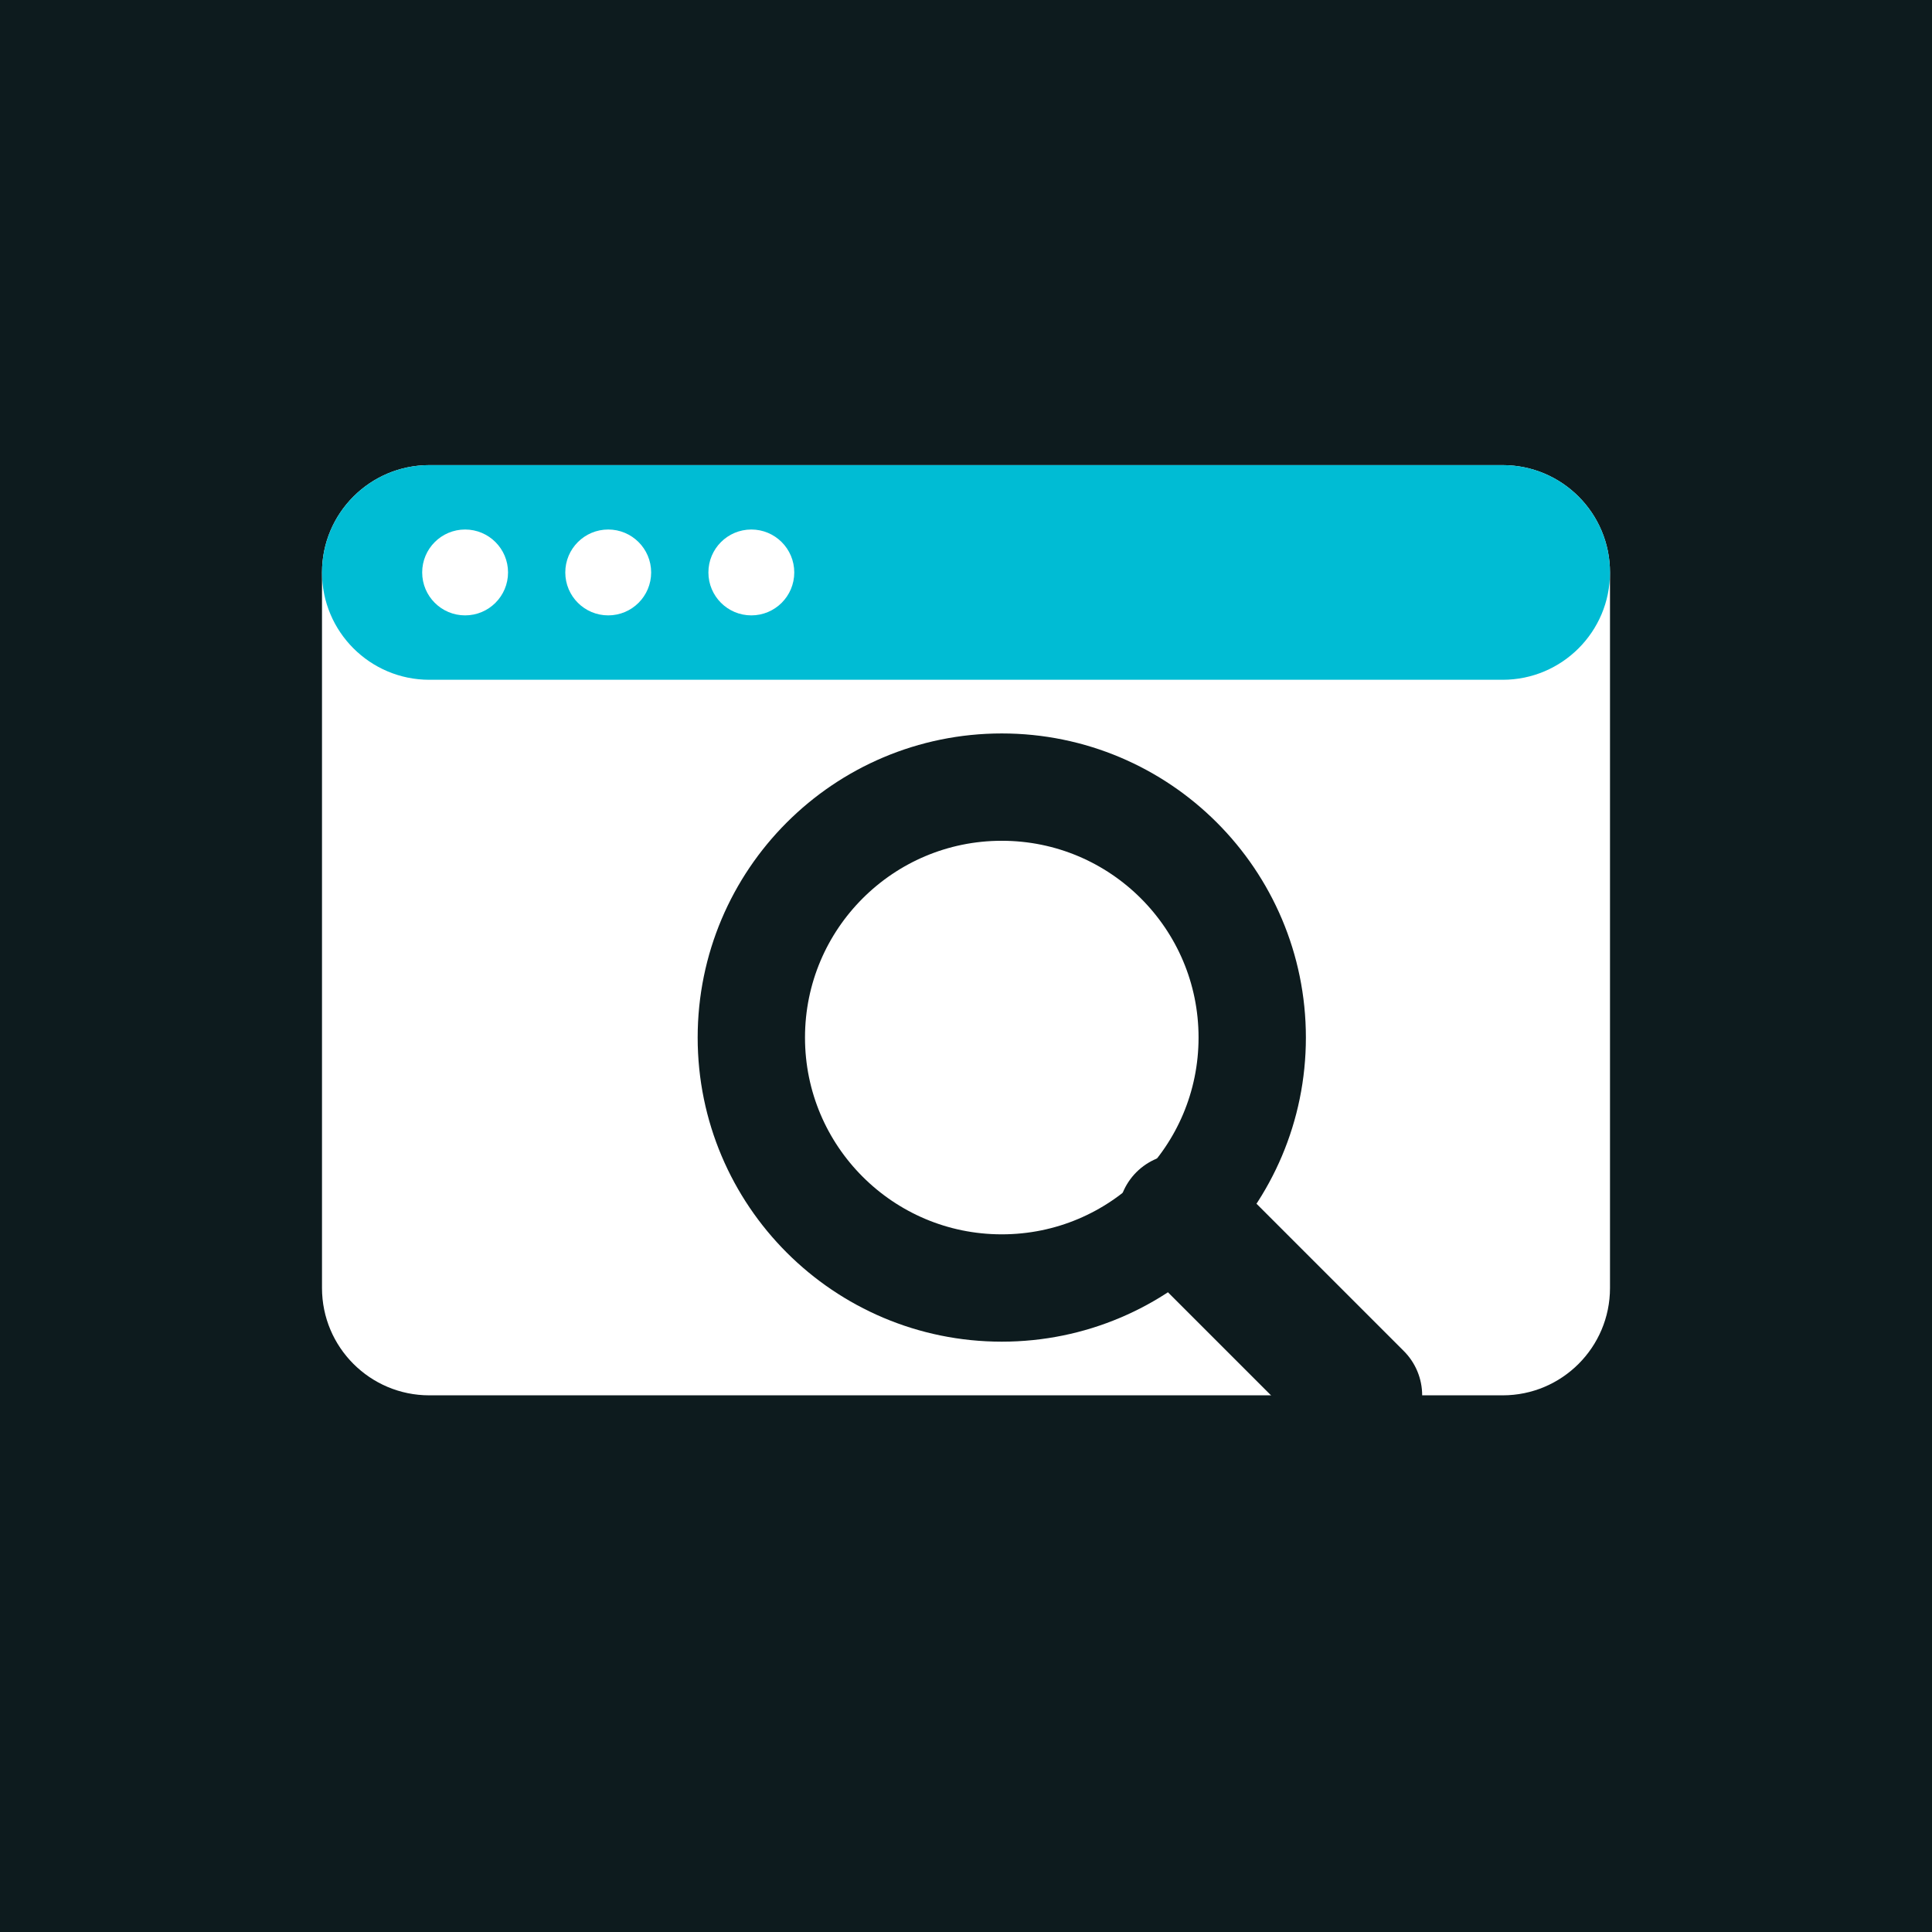
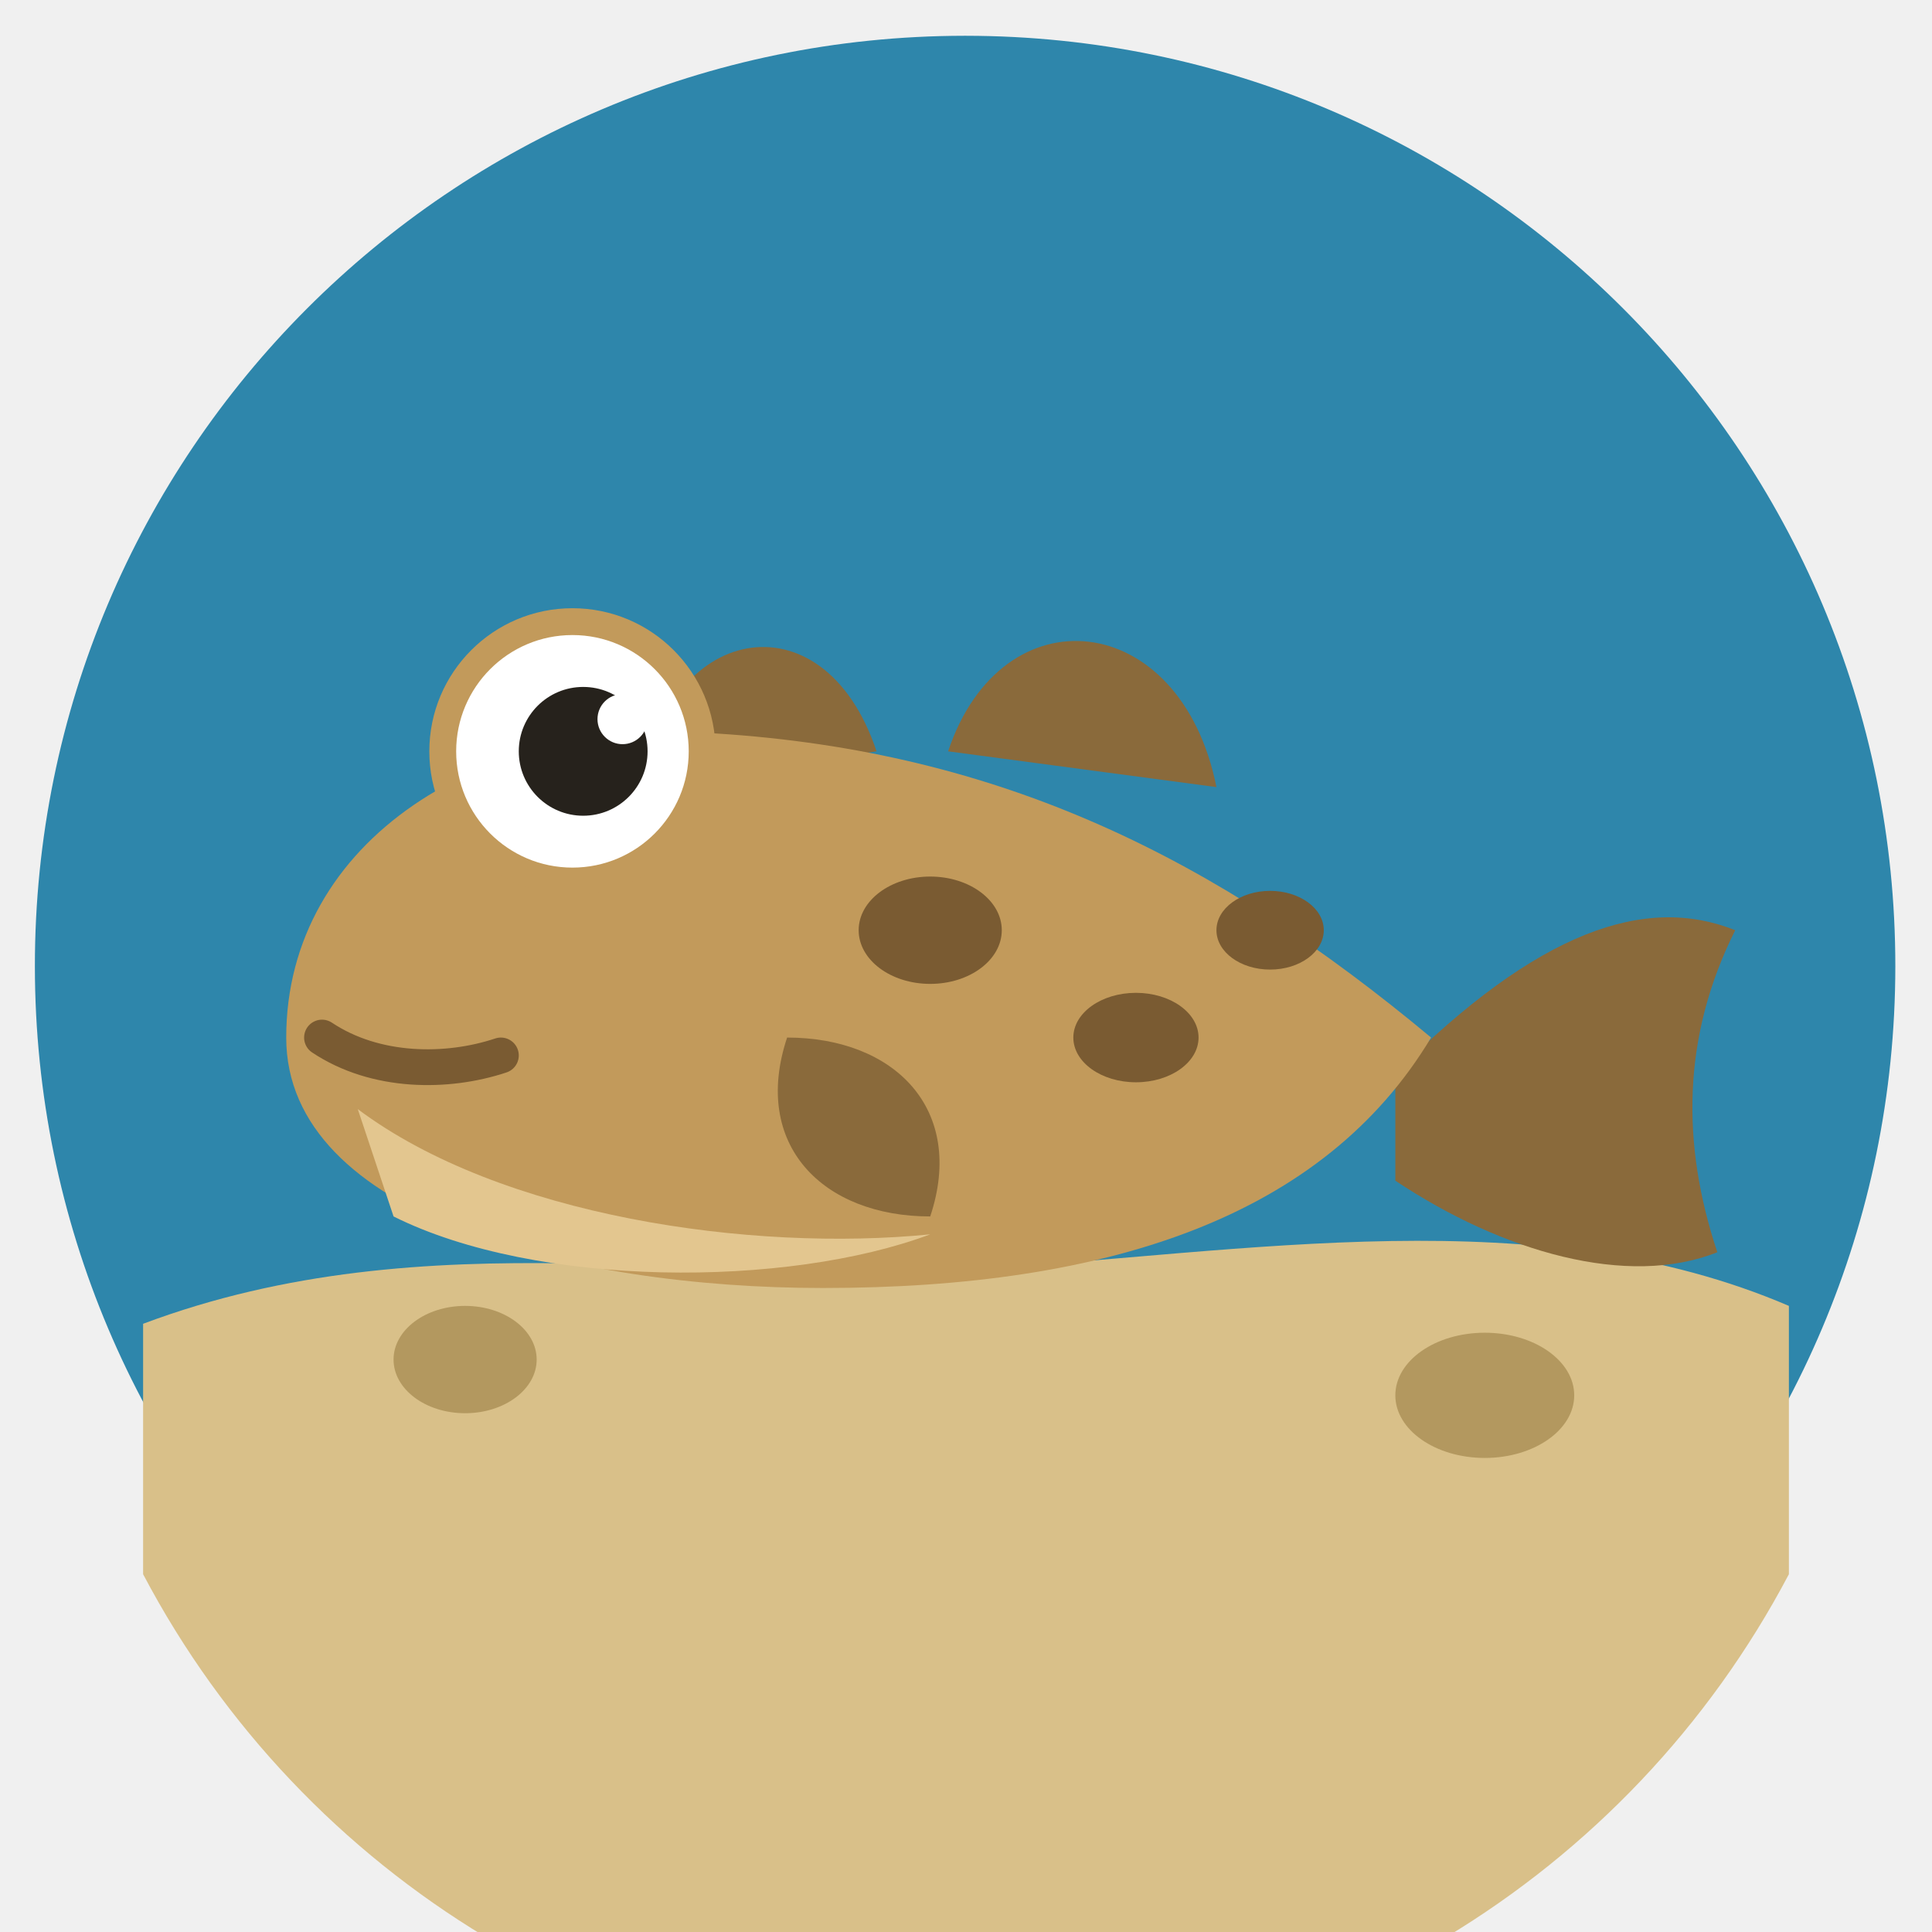
- <svg xmlns="http://www.w3.org/2000/svg" viewBox="0 0 108 108" width="512" height="512">
-   <rect width="108" height="108" fill="#0d1b1e" />
-   <rect x="18" y="26" width="72" height="52" rx="6" fill="#FFFFFF" />
-   <rect x="18" y="26" width="72" height="12" rx="6" fill="#00BCD4" />
-   <circle cx="26" cy="32" r="2.4" fill="#FFFFFF" />
-   <circle cx="34" cy="32" r="2.4" fill="#FFFFFF" />
-   <circle cx="42" cy="32" r="2.4" fill="#FFFFFF" />
-   <circle cx="56" cy="58" r="14" fill="none" stroke="#0d1b1e" stroke-width="6" />
-   <line x1="66" y1="68" x2="76" y2="78" stroke="#0d1b1e" stroke-width="7" stroke-linecap="round" />
+ <svg xmlns="http://www.w3.org/2000/svg" width="432" height="432" viewBox="0 0 108 108">
+   <path d="M54,2 A52,52 0 1,1 53.9,2 Z" fill="#2E86AB" />
+   <path d="M8,74 C24,68 40,72 54,71 C70,70 86,67 100,73 L100,88 A52,52 0 0,1 8,88 Z" fill="#D9C089" />
+   <path d="M22,76 a4,3 0 1,0 8,0 a4,3 0 1,0 -8,0 Z                           M78,78 a5,3.5 0 1,0 10,0 a5,3.5 0 1,0 -10,0 Z" fill="#B3985F" />
+   <path d="M78,60 C86,52 92,50 97,52 C94,58 94,64 96,70 C91,72 84,70 78,66 Z" fill="#8A6A3B" />
+   <path d="M36,44 C37,35 46,33 49,42 Z                           M53,42 C56,33 66,34 68,44 Z" fill="#8A6A3B" />
+   <path d="M16,58 C16,47 27,40 40,41 C56,42 68,48 80,58 C74,68 62,72 46,72 C32,72 16,68 16,58 Z" fill="#C29A5B" />
+   <path d="M20,62 C28,68 42,70 52,69 C44,72 30,72 22,68 Z" fill="#E3C68F" />
+   <path d="M44,58 C50,58 54,62 52,68 C46,68 42,64 44,58 Z" fill="#8A6A3B" />
+   <path d="M48,52 a4,3 0 1,0 8,0 a4,3 0 1,0 -8,0 Z                           M60,58 a3.5,2.5 0 1,0 7,0 a3.5,2.5 0 1,0 -7,0 Z                           M68,52 a3,2.2 0 1,0 6,0 a3,2.2 0 1,0 -6,0 Z" fill="#7A5B32" />
+   <path d="M24,42 a8,8 0 1,0 16,0 a8,8 0 1,0 -16,0 Z" fill="#C29A5B" />
+   <path d="M25.5,42 a6.5,6.5 0 1,0 13,0 a6.5,6.5 0 1,0 -13,0 Z" fill="#FFFFFF" />
+   <path d="M29,42 a3.6,3.6 0 1,0 7.2,0 a3.6,3.6 0 1,0 -7.2,0 Z" fill="#26221C" />
+   <path d="M33.4,40.2 a1.4,1.4 0 1,0 2.8,0 a1.4,1.4 0 1,0 -2.8,0 Z" fill="#FFFFFF" />
+   <path d="M18,58 C21,60 25,60 28,59" fill="none" stroke="#7A5B32" stroke-width="2" stroke-linecap="round" />
</svg>
